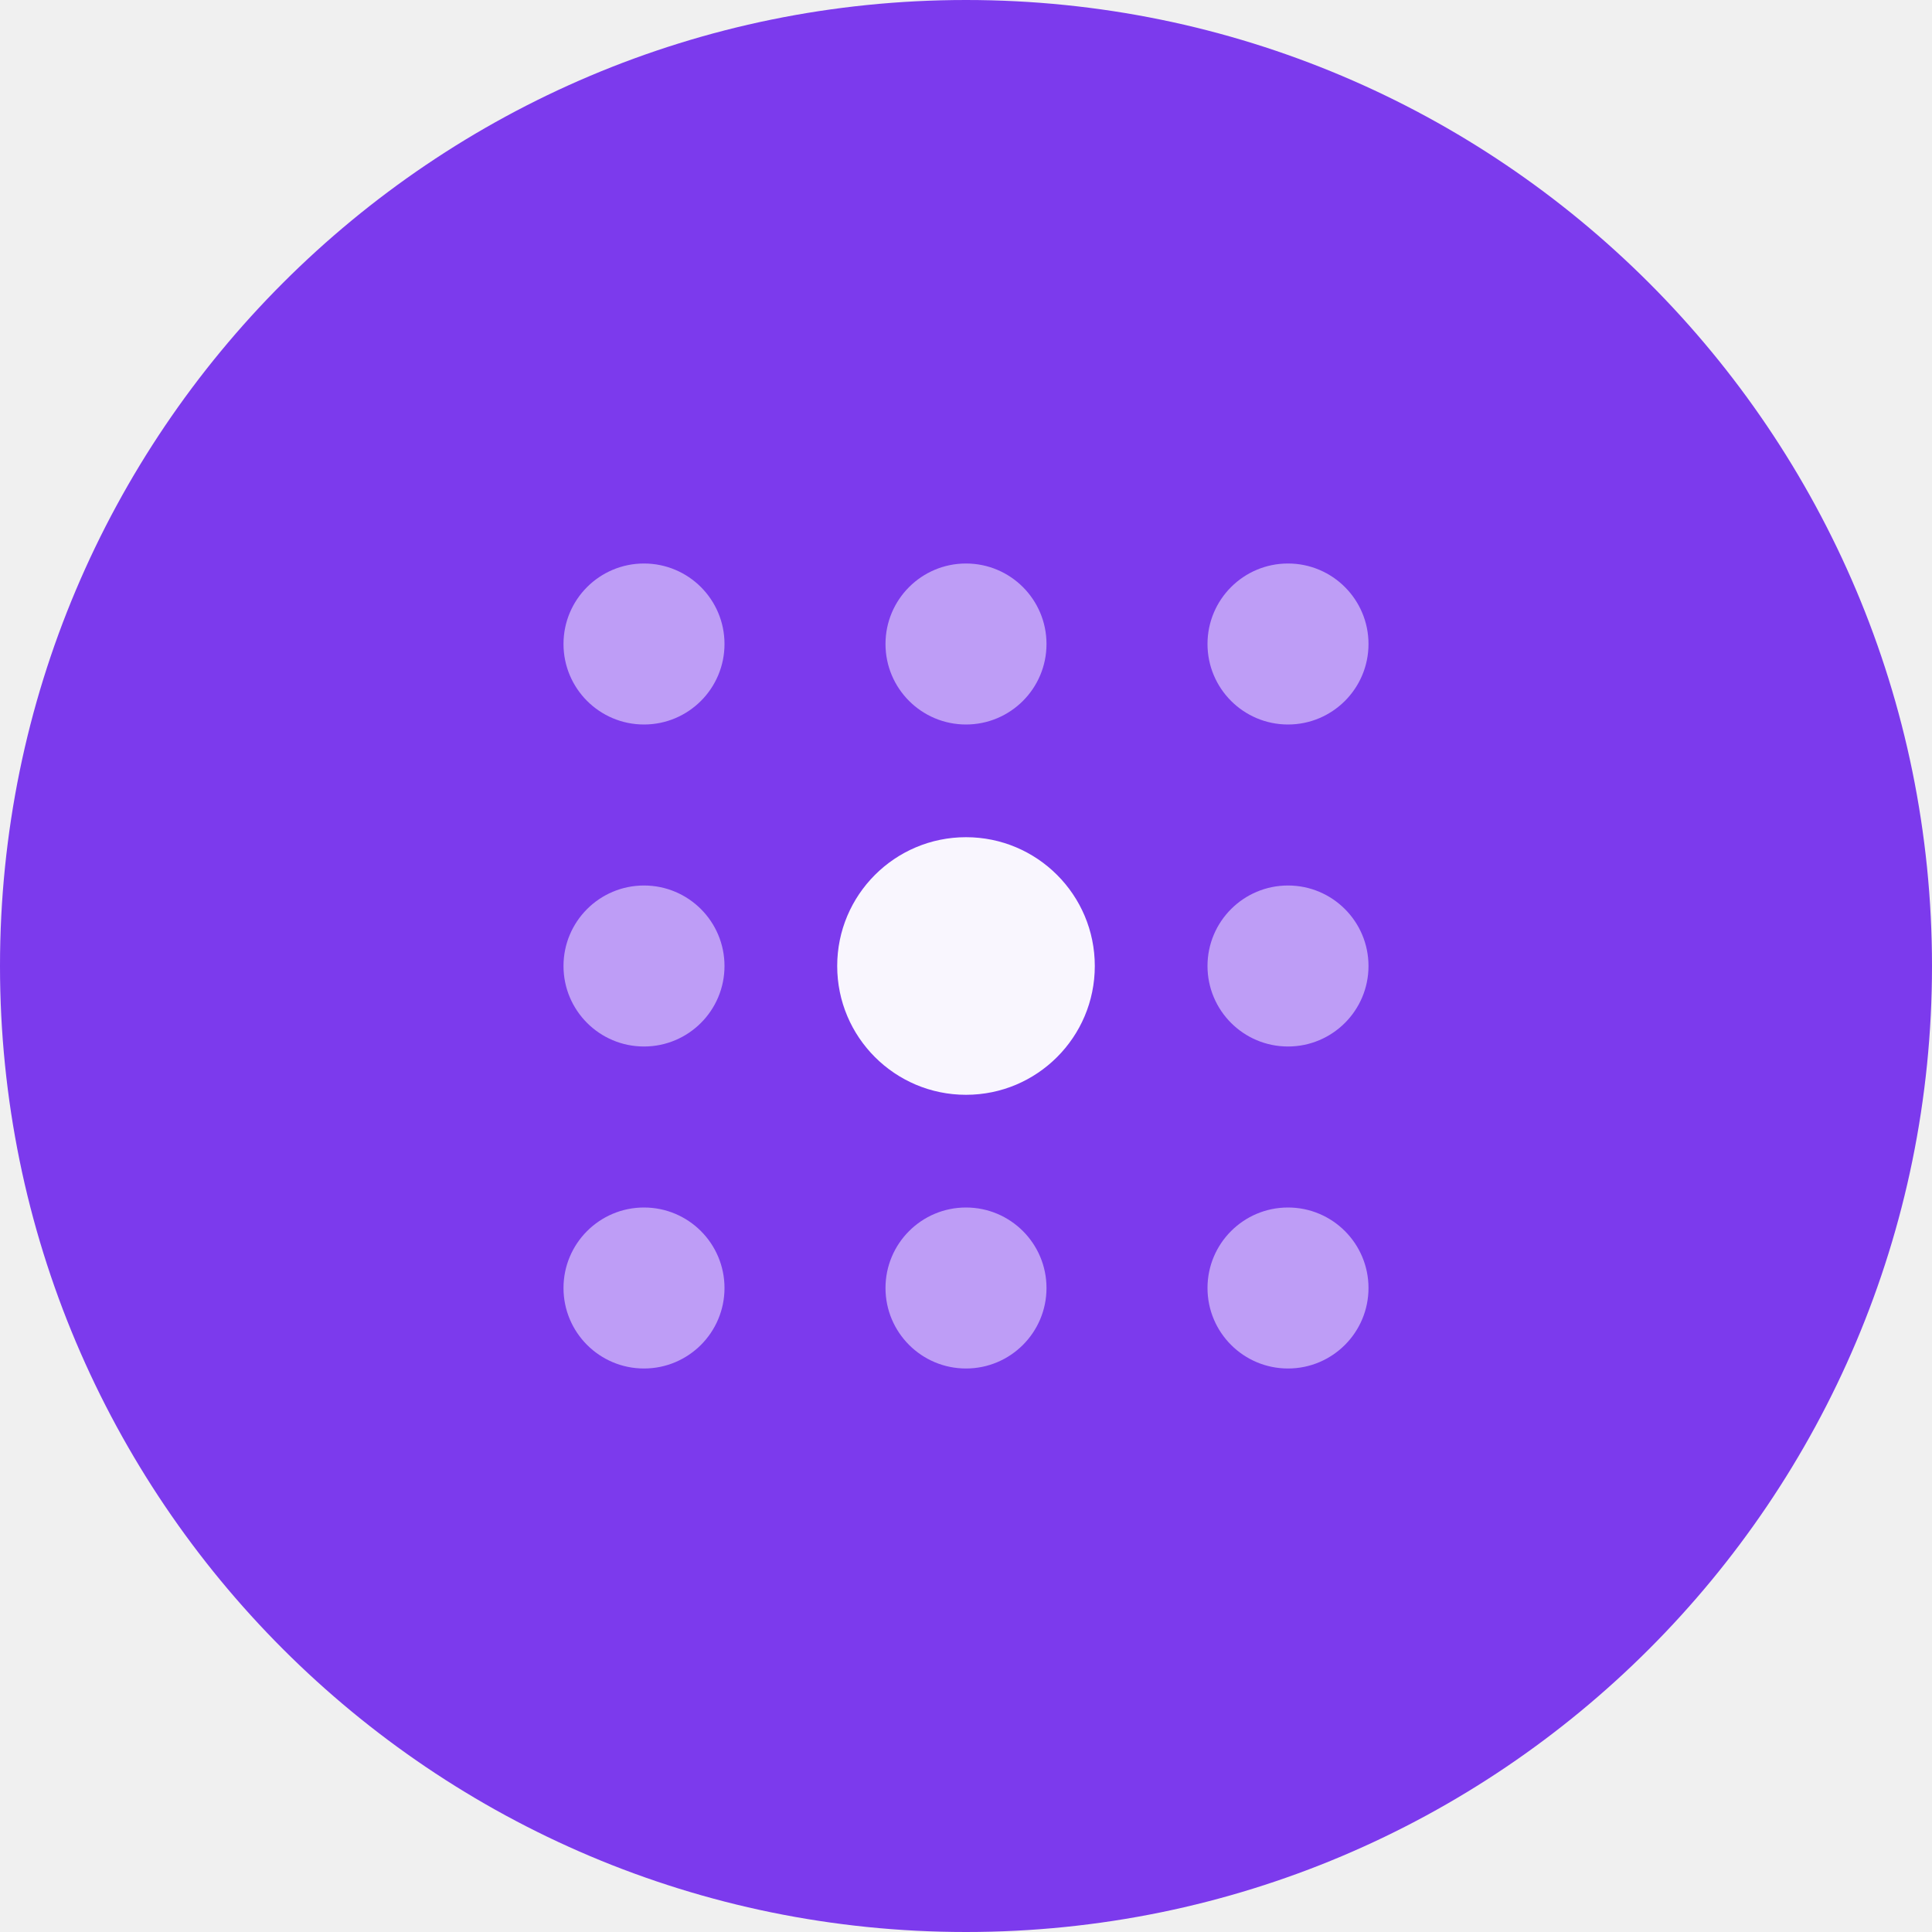
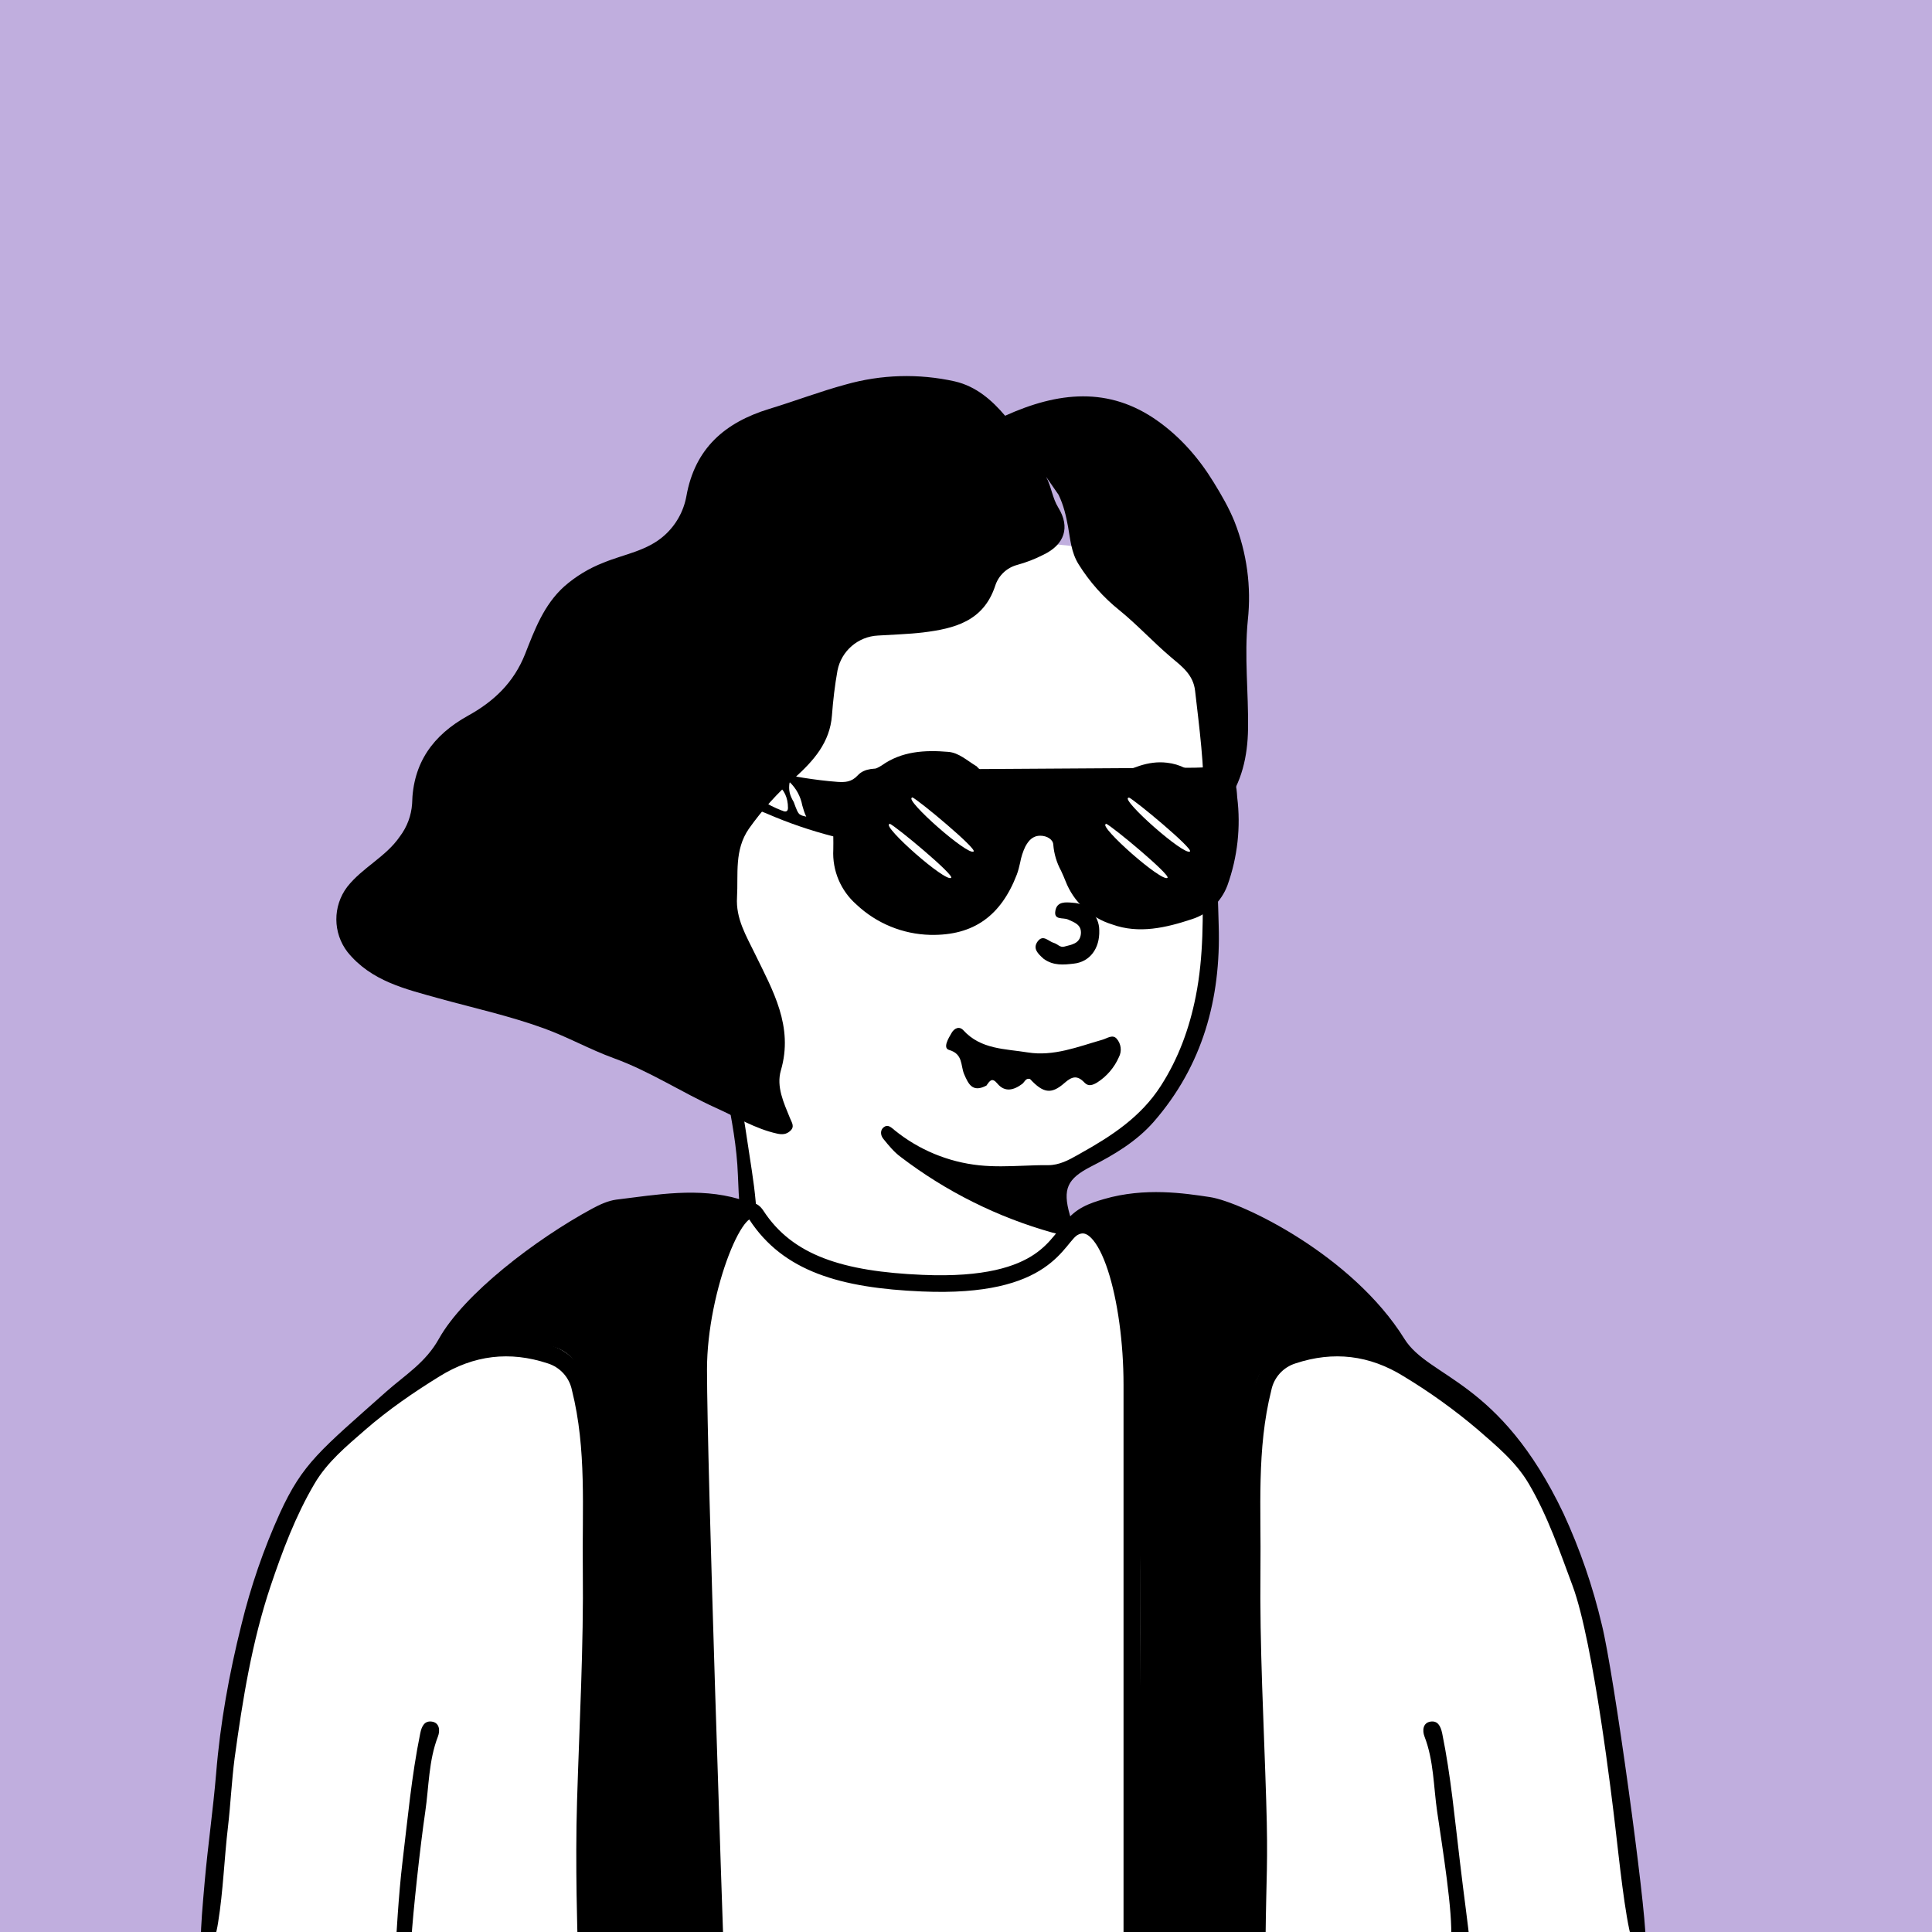
- <svg xmlns="http://www.w3.org/2000/svg" width="120" height="120" viewBox="0 0 120 120">
-   <circle cx="60" cy="60" r="60" fill="#7c3aed" />
-   <g fill="rgba(255,255,255,0.5)">
-     <circle cx="40" cy="40" r="5" />
-     <circle cx="60" cy="40" r="5" />
-     <circle cx="80" cy="40" r="5" />
-     <circle cx="40" cy="60" r="5" />
-     <circle cx="80" cy="60" r="5" />
-     <circle cx="40" cy="80" r="5" />
-     <circle cx="60" cy="80" r="5" />
-     <circle cx="80" cy="80" r="5" />
+ <svg xmlns="http://www.w3.org/2000/svg" viewBox="0 0 1744 1744" fill="none" shape-rendering="auto">
+   <mask id="viewboxMask">
+     <rect width="1744" height="1744" rx="0" ry="0" x="0" y="0" fill="#fff" />
+   </mask>
+   <g mask="url(#viewboxMask)">
+     <rect fill="#c0aede" width="1744" height="1744" x="0" y="0" />
+     <g transform="translate(531 487)">
+       <path d="M554 727.7c-99.2 297-363.8 388.6-503.7 19.8-19.3-50.7 31-69.5 66.2-91.9 24.1-15.3 36.8-28.5 35.3-42.2-7-64.4-36.9-243.8-36.9-243.8l-3-5.8s.7-1.6-2.2 1.2c-3 3-9.9 34.2-37 34.2-24.5 0-49.2-10.9-61-86.3C7.2 285.6 9.6 214 40 201c12.5-5.3 24-7.2 35.2-.8 11.3 6.4-13-22 112-126C268.4 6.4 396.7-3.5 448.5 8 500.3 19.5 552 44.8 574.9 98.5c27.8 65-25.9 114.3-14 262.5-2.2 53.6.8 171.2-146.6 210.6-28 7.5-19.3 48.4 22.7 58.4 67 21 117 72.3 117 97.9" fill="#fff" />
+       <path fill-rule="evenodd" clip-rule="evenodd" d="m554 266.2.1-1.4c4.1-36.4 8.2-71.7 27.1-103.4 6.5 4.4 5.7 10 3.7 15.2-19.9 51.2-18 104.4-16.2 157.6l.4 14c2.1 66.4-14.5 126.8-58.7 177.5-15.4 17.6-35.8 29.8-56.5 40.3-21.4 11-25.9 20.1-19.2 43.6l.8 2.6c1.4 3.9 2.8 7.9-1 11.8-4.5 4.6-9.5 3.3-14.8 1.8l-.6-.1a406.4 406.4 0 0 1-137-68.3c-6-4.4-10.8-10.3-15.5-16.1l-.3-.4c-2.5-3-3-7.8.5-10.4 3.3-2.5 5.8-.5 8.7 1.8l1 .9a145.5 145.5 0 0 0 76.3 31.7c13.4 1.4 26.6.9 40 .4 7.4-.3 14.8-.6 22.3-.5 10.2 0 18.7-4.7 26.7-9.2l2.8-1.6c27.8-15.5 54.3-32.8 72.2-60.7 16.1-25 25.9-52.2 31.6-80.9 7.2-36.1 6.6-72.7 6-109.8-.3-12-.5-24.2-.5-36.4ZM50.6 190.8c21.9-1.7 34 11.2 44.3 26.3a140.4 140.4 0 0 1 22.4 61.5c.5 3.7 1 7.6-1.2 11.3-4.5.6-4.9-3-5-5.6-.5-20.7-9.7-38.7-18.9-56.1-6.6-12.5-16.2-24.6-31.4-27.6-17.2-3.5-33 12-40.8 32.2-14.5 37.6-12 74.6 1.4 111 5.8 15.9 13.1 32.1 27.8 43.2 14.8 11.3 32.7 9.3 43.6-5.7l2-2.5c2-2.6 4-5.1 5-8 2.1-5.8 5.4-11.2 11.3-10.4 6.8 1 8 8.3 8.7 14a3661 3661 0 0 0 22 156.7l5.9 38.8c2.6 17.1 5.6 41.7 3.6 52.1a28 28 0 0 0-.3 2.2c-.4 2.8-.6 5-4.2 5.5-4.9.8-7-2-7.7-6.4-2.3-17-3-23.6-4-49.6-.9-25.2-5.6-50-10.4-74.9l-5-27c-5.2-30.8-10.3-62-10.8-97l-2 3c-7.6 11.3-13.7 20.5-24.5 24a40.5 40.5 0 0 1-46.1-12.5 127.8 127.8 0 0 1-28.8-55.8c-8.4-34-9.9-67.1.9-100.6 5.2-16.1 23.7-44.7 42.2-42Zm34.6 127.5c4.4 3.2 8.4 6 12-5.4-1.1-42.2-14.7-69.2-35.8-70.3 11.2 14.6 22 28.8 23 48.5a32.3 32.3 0 0 1-10.7-8.8c-2-2.2-4-4.4-6.5-6l-3-2.4c-4.8-3.6-9.7-7.4-17.8-4.5 3.8 5.8 9 10 14.3 14 6 4.7 12 9.3 15.6 16.5-10.6 7.7-15.2 17.7-9.7 29.9 4.8 10.5 11.9 19.2 25.9 19.8-.6-6.3-4.7-10.9-8.8-15.4-5-5.4-9.7-10.6-7.5-18.6 3.2-1.5 6.2.7 9 2.7Z" fill="#000" />
+     </g>
+     <g transform="translate(178 1057)">
+       <path d="M1301.3 694.3H182L6 692s25.8-236.8 36.7-268.4C69 348 95.3 256.1 163.2 211.3c29.6-19.6 53.3-37 55.2-47.6 1-5.3 97.8-99.7 115.3-109.2C417.2 8.9 498.5 36 498.5 36l.9 18.8s1.9 22.7 6.9 29.4c22.7 31 101.3 50.4 154.1 54.7 66.3 5.3 138.5-24.7 140.7-46.7 1.7-17.3-21.4-48.5 11.8-61.6C838.5 20.6 914.5 27 941 37.3c34.1 13.2 99 53.5 130.3 93.4 12.2 15.6 14.7 59.5 56.3 72.4 62 19.1 109.6 108.7 135.3 220.5 13.1 57.2 38.4 270.7 38.4 270.7Z" fill="#fff" />
+       <path d="M961 694H845.9l4.8-188.7s2.5-265.3-4.8-355.8c-2.4-29-20.3-69.5-32-57.8-68.3 68.3-163.6 53.8-172.2 54.6-23.3 2.2-61.7-7.6-106-28-12.3-5.8-40.7-39.9-40.7-39.9s-41.7 60.7-44.3 122c-4.2 100.4 4.9 268.3 8 338a7165 7165 0 0 1 4.5 155.6h-115s18.4-319.6 0-499.6c-8-76.7-122.7-9.1-118.9-35.4 7-48.6 106.4-118.4 157.5-132.2 20.1-5.4 109.7 5.9 109.7 5.9s5.2 51.2 28.4 70.8c10 8.4 57.2 30.6 105 35.9 55.3 6.1 113.4-6.2 146.7-22.8 44.3-22-17.2-48 22.6-75.2 39.6-27 62-16.7 92.8-15.7 95.4 3 209.3 131.5 191.9 137.3-25.2 8.6-120.3-32.8-130.5 39.5C939 305.2 961 694 961 694Z" fill="#000" />
+       <path d="m843.7 694.3-377.5-.3s-13.5-434.3-13.5-523.6c0-74 36.6-154.8 52-130.7 28.5 44.5 76.5 55 149 58.3 115 5.1 121.6-38 137.3-46.8 31.4-17.9 52.7 56.4 52.7 133v510.1Z" fill="#fff" />
+       <mask id="bodyVariant10-a" style="mask-type:luminance" maskUnits="userSpaceOnUse" x="453" y="259" width="392" height="433">
+         <path d="m467 692-14-432.5h392V692H467Z" fill="#fff" />
+       </mask>
+       <g mask="url(#bodyVariant10-a)">
+         <g transform="translate(396 278)" style="mix-blend-mode:difference" />
+       </g>
+       <path d="M1295 694c-6.2-21.3-11.5-73.3-14.9-102-2.4-20.7-19.6-166.5-38.5-217.4-11.6-31.1-22.4-63-39.5-92.1-11.7-20-29.3-34.3-46-48.9a513 513 0 0 0-67-48.2c-30.9-19.2-63.4-23-97.6-11.7a32 32 0 0 0-21.9 24.3c-13.4 53.3-9.1 107.6-9.8 161.6-.8 69.8 3.1 139.5 5.2 209.2 1.8 57.2 0 66.7-.6 125.2h-14.5c-.9-32.2-.4-15.3-.6-47.5-.2-47.6-.8-95.1-1.6-142.7-.6-37.8-.3-75.7-2.8-113.5-2.6-39.6-2.7-79.1.7-118.6 2.5-28.2.1-57 11.3-84.3 9.4-23 28.3-31.8 49.9-33.5 22.4-1.7 45.7-4.8 69.8 9.3-4.8-16.6-15-24.7-22.6-34-28-34.2-65.5-55.5-103.6-76.8-39.3-22-80.7-19-122.6-17.4-6.5.3-12 3.8-17.8 6.7-7.5 4-15.3 7.3-26.6 4.8 9.5-13 22.1-17.3 35.1-21.1 37.1-10.8 73-5.2 95.7-1.8C943 28 1042.7 76 1089.7 151.5c22.3 35.9 85.8 36.4 143.6 157.6a528 528 0 0 1 34.7 100.7c10.9 44 39.5 252.6 39.5 284.2H1295ZM15.3 694c2-6.9 2.7-9.9 3.6-15.7 4.6-28.4 5.5-57.6 8.9-86.3 2.4-20.6 3.3-41.4 6-62 7.2-52.7 15.6-105 32.5-155.4 10.7-31.7 22.4-63 39.5-92.1 11.7-20 29.3-34.3 46-48.9 20.7-18 43.5-33.7 67-48.2 30.9-19.2 63.4-23 97.6-11.7a32 32 0 0 1 21.9 24.3c13.4 53.3 9.1 107.6 9.8 161.6.8 69.8-3.1 139.5-5.2 209.2-1.8 57.2.5 125 .5 125l14.6.2c.9-32.2.4-15.3.6-47.5.2-47.6.8-95.1 1.6-142.7.6-37.8.3-75.7 2.8-113.5 2.6-39.6 2.7-79.1-.7-118.6-2.5-28.2-.1-57-11.3-84.3-9.4-23-28.3-31.8-50-33.5-22.3-1.7-45.6-4.8-69.7 9.3 4.8-16.6 15-24.7 22.6-34 28-34.2 65.5-55.5 103.5-76.8 39.4-22 80.8-19 122.7-17.4 6.5.3 12 3.8 17.8 6.7 7.5 4 2.3 11.5 6.4.7 5.8-15-2-13.2-15-17-37-10.8-74-4-111 .5-7.4 1-14.8 4.4-21.5 8-51.4 27.8-116 77.2-138.6 117.6-12 21.6-30.7 32.8-47.5 47.7C111 252.3 95.3 263.8 74.6 309a573.6 573.6 0 0 0-34.7 100.7c-11 44-19.1 88.6-22.8 134.2-2.7 32.4-7.4 64.8-10.3 97.4-2 22.8-3.5 39.7-3.5 52.6h12Z" fill="#000" />
+       <path d="M1131.8 694c2-23.7-8-84.7-12.5-115.7-3.3-22.6-3-46-11.4-67.7-2.1-5.4-1.5-12.4 5.3-13.5 6.4-1 9.2 3.5 10.7 10.8 7.8 38.3 11.3 77.2 16 116 3.5 30 7.8 60 8.5 70l-16.6.1ZM193.3 694c1.4-23.6 8-84.7 12.6-115.7 3.3-22.6 3-46 11.4-67.7 2.1-5.4 1.5-12.4-5.3-13.5-6.4-1-9.3 3.5-10.7 10.8-7.8 38.3-11.3 77.2-16 116-3.6 30-5.7 70.1-5.7 70.1h13.7Z" fill="#000" />
+       <path d="M467.4 694.3S452.7 266.8 452.7 179c0-72.8 36.6-163 52-139.2 28.5 43.8 77.2 58.4 149.7 61.5 115 5 120.9-41.3 136.6-50 31.4-17.6 52.7 66 52.7 141.4V694" stroke="#000" stroke-width="15" />
+     </g>
+     <g transform="translate(266 207)">
+       <path d="m689.4 239.4-11.1-16c4.8 8.9 5.6 19.1 11 27.8 11 17.8 5.6 33.5-13.5 42.6A123 123 0 0 1 652 303a28.5 28.5 0 0 0-19.7 19c-10.6 31.9-36.8 38.4-65 41.9-13.5 1.6-27.1 1.9-40.7 2.8a39.2 39.2 0 0 0-36.6 31.5c-2.4 13.4-4 27-5 40.5-1.8 24.6-16.7 41.1-33.6 56.4a266.3 266.3 0 0 0-41.4 46c-13.3 19.3-9.5 40.8-10.7 61.8-1.2 19.4 8.3 34.8 16.3 51.3 16 32.9 34.9 65.3 23.3 105-4.3 14.8 2.6 29.3 8.2 43.1 1.6 4 4.5 7.6.3 11.5-3.5 3.3-7.4 3.5-11.9 2.5-19.7-4.3-36.9-15-55-23.1-31.2-14.1-59.9-33.2-92.5-45-21.2-7.7-41.3-19-62.7-26.8-31-11.3-63.4-18.4-95.2-27.2-30-8.4-61-15.4-82.4-41.8a48.5 48.5 0 0 1-.3-58.8C61.2 576 82.3 566.6 95 548a55 55 0 0 0 11-29.4c.7-37 18.9-62 50.4-79.5 23-12.7 41.2-29.5 51.6-55.7 8.5-21.6 16.8-44.3 35.3-61a118.6 118.6 0 0 1 35.5-21.5c18.6-7.7 39.4-10.5 55.2-24.8a62.5 62.5 0 0 0 19.6-35.2c7.7-43.4 35-66.6 74.8-78.8 23.1-7 45.7-15.7 69-22a200.9 200.9 0 0 1 98.6-2.8c19.4 4.5 33.7 17.3 45.3 31 47.7-21.6 93.8-26.7 137.9 4.8 20.4 14.5 37 33.5 50.2 55 7.1 11.5 13.9 23.2 19 35.8a187.2 187.2 0 0 1 12 88.9c-3.3 32.9.7 65.5.2 98.3-.4 24.7-5.6 48-20.5 68.3a31.7 31.7 0 0 1-16 13c-4.8-4.7-3.5-9.6-3.4-14 .5-34.2-4-68-7.9-101.8-1.6-14.6-12.1-22.2-21.6-30.2-16.1-13.6-30.4-29.3-46.8-42.6a164.9 164.9 0 0 1-36.8-41.5c-6.7-10.8-7.4-22.4-9.5-34-1.8-9.6-3.9-19.1-8.6-28.8Z" fill="#000" />
+     </g>
+     <g transform="translate(791 871)">
+       <path d="M99.3 109c-12.6 6.6-16.2-1.7-20-10.4-3.3-7.8-.8-18.1-13.5-21.8-6-1.7-.7-10.5 2.2-15.4 2.4-4.2 6.9-6.4 10.6-2.4 15.8 17.4 37.8 16.7 58 20C160 82.8 182 73.9 204 67.6c4.4-1.2 9.2-5.2 13-1 4 4.6 4.9 11.2 2 16.7a51.8 51.8 0 0 1-19.5 22.8c-4 2.4-8 4-11.6.1-6.4-6.7-11.1-5.7-18 .4-12 10.6-19.3 9.1-31.1-3.6-4-1.1-4.8 2.7-7 4.4-7.6 5.7-15.7 7.9-22.5-.3-4.8-5.7-6.7-2.7-9.9 1.9Z" fill="#000" />
+     </g>
+     <g transform="translate(653 805)" />
+     <g transform="translate(901 668)">
+       <path d="M41.2 197.6c-5.4-4.8-10.2-9.4-5.5-15.8 5-6.7 9.8.1 14.7 1.4 3.2.9 5.6 4.4 9.3 3.3 6.5-1.8 14-2.5 15-11.4.8-8.5-6-10.5-11.7-13.1-4.4-2-13 1-11.3-8 1.5-8.3 9.1-7.7 15.6-7.1a25 25 0 0 1 24 25c.5 16.2-8.4 28.5-23.3 30-8.7 1-18 2-26.8-4.3Z" fill="#000" />
+     </g>
+     <g transform="translate(610 680)">
+       <path d="M409.2 75.7c13.1.3 25.4 1 37.7 2.5 3 .3 4.9 3.3 5 6.6 0 3.4-1.8 5.7-4.8 7-11.1 4.9-22 8.3-33.7.2-6.5-4.4-8.9-8.6-4.2-16.3ZM254.7 78.4c6.2 3.3 5.2 7 2.1 10.8-6.5 8-28.2 10-36.4 3.5-4.7-3.8-7.3-8.6-4.4-14.4 3-6 8.2-5 13-2.5 8 4 16.4 3 25.7 2.6Z" fill="#000" />
+     </g>
+     <g transform="translate(610 680)">
+       <path fill-rule="evenodd" clip-rule="evenodd" d="m264.3 14.3 78.4-.5 125.6-.8 6.2-.2c7.2-.4 14.6-.7 21 2.4 10.1 5 10.7 15 11.3 24.4a172.3 172.3 0 0 1-8.8 79.6 50.5 50.5 0 0 1-32 30.5c-23.5 7.8-48 13.5-72 4.8a65.7 65.7 0 0 1-42.1-39c-1.2-3.2-2.7-6.4-4.1-9.5a58.9 58.9 0 0 1-7-23.5c-.2-4.7-5.7-8.1-11.7-8.1-7 0-10.7 4.5-13.6 9.9a56.8 56.8 0 0 0-4.6 14.3c-.8 3.6-1.7 7.3-3 10.8-14.2 37-38.8 55.3-78.1 54.5a100.6 100.6 0 0 1-66.7-27.4A61.5 61.5 0 0 1 142.2 87a311.6 311.6 0 0 0 0-12 399 399 0 0 1-59.6-20.4C64.2 47 45.8 39.8 26.6 35c-3.3-.8-5.5-2-6.8-4.9-4-8.3-9.6-15.5-16.6-24.5L.3 2.1l18.9 3.3C32 7.7 43.9 9.8 55.9 11.7c9.8 1.6 19.7 3.4 29.5 5.2 20.1 3.7 40.2 7.4 60.7 8.9 6.6.4 12.5.3 18.2-5.9 6.2-6.8 16.3-6.3 25-6l2.8.2c23.7.8 47.3 1 72.2.2ZM96.1 51.7c2.8 1.5 5.2 1.1 5.2-2.4 0-18.9-14.5-29-34.1-23.5 4 14 14.6 20.5 28.9 26Zm16 3.6c-2-1.5-3-4.2-5.6-11.3-3.5-6-5-10.6-3.7-18a38.7 38.7 0 0 1 11.4 21c1 3.5 2 7 3.6 10.2-2.7-.6-4.4-1-5.7-2Z" fill="#000" />
+       <path d="M287 44.8c-.8-6 3-7.4 7-7.4 19 0 38 0 57.1.5 4.4 0 8.5 2 11.1 5.5-6.9 8.1-53.6 9.4-75.3 1.4Z" fill="#000" />
+       <path d="M193 63.5c-1-.3 1 0-.2.4-6.6 2 50.7 52.8 55.8 48.5 3-2.5-49.5-46.3-55.7-49ZM213.3 39.7c-.9-.3 1 0-.1.4-6.7 2 50.7 52.8 55.7 48.5 3-2.5-49.5-46.3-55.6-49ZM388.2 63.5c-.8-.3 1 0 0 .4-6.7 2 50.6 52.8 55.7 48.5 3-2.5-49.5-46.3-55.7-49ZM408.6 39.7c-.9-.3 1 0-.1.4-6.6 2 50.7 52.8 55.7 48.5 3-2.5-49.5-46.3-55.6-49Z" fill="#fff" />
+     </g>
+     <g transform="translate(774 657)">
+       <path d="M107.5 34.6c4.3 5.6 14.4 8.2 8.3 16.8-5.8 8.2-15.6 8.7-24.3 6.4C82 55.5 73 52 64.4 47.2c-12.1-7-23.1-6.2-34.8.2-6.6 3.6-16 9.8-20.4 1.9-5-9.2 7-11.4 12.8-15.4 18-12.8 38.8-14 60-12.2 9.6.8 16.7 7.7 25.5 13ZM231.2 44.2c15.9-7.4 30.7-14.8 48.2-12.7a47.6 47.6 0 0 1 30 15.2c2.9 3.1 5 7.5 1.4 11.4-3.6 3.7-8.6 4.5-12.5.4-10-10.7-20.3-8.4-30.7-1.4-9 6.1-19.6 5.5-29.4 6.4-10.7 1-13.4-6.6-7-19.3Z" fill="#000" />
+     </g>
+     <g transform="translate(0 559)" />
  </g>
-   <circle cx="60" cy="60" r="8" fill="rgba(255,255,255,0.95)" />
</svg>
